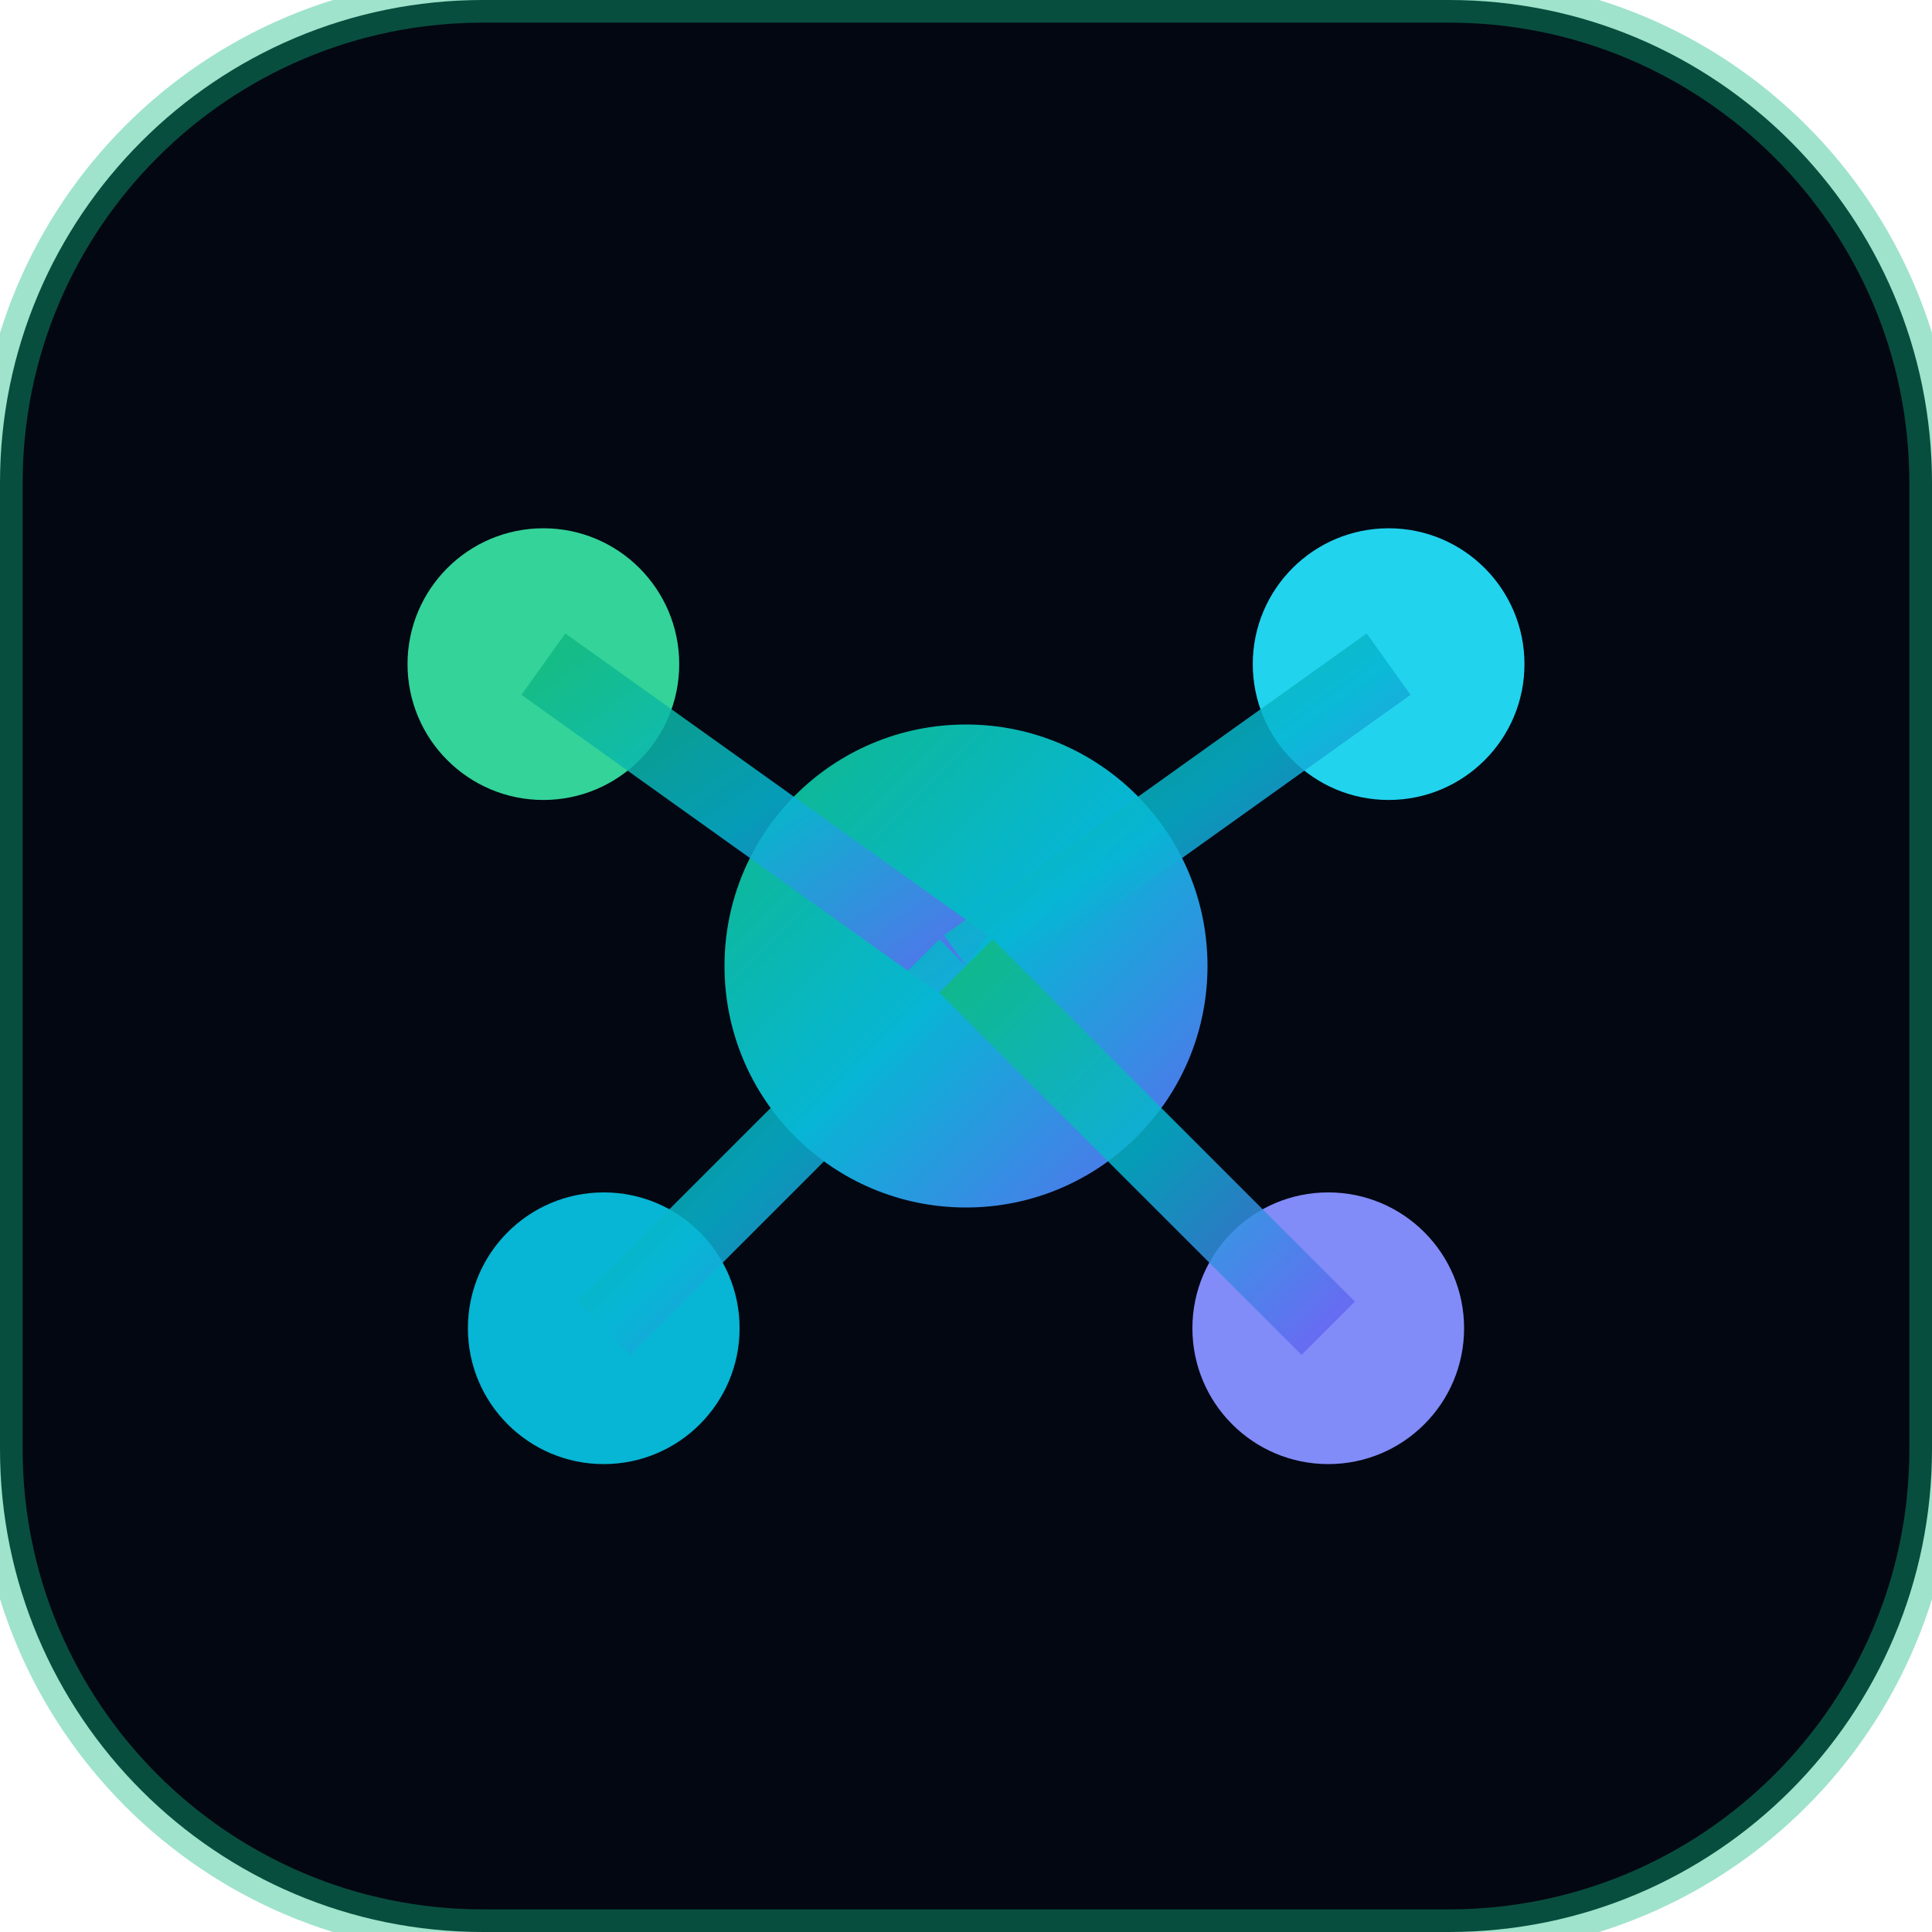
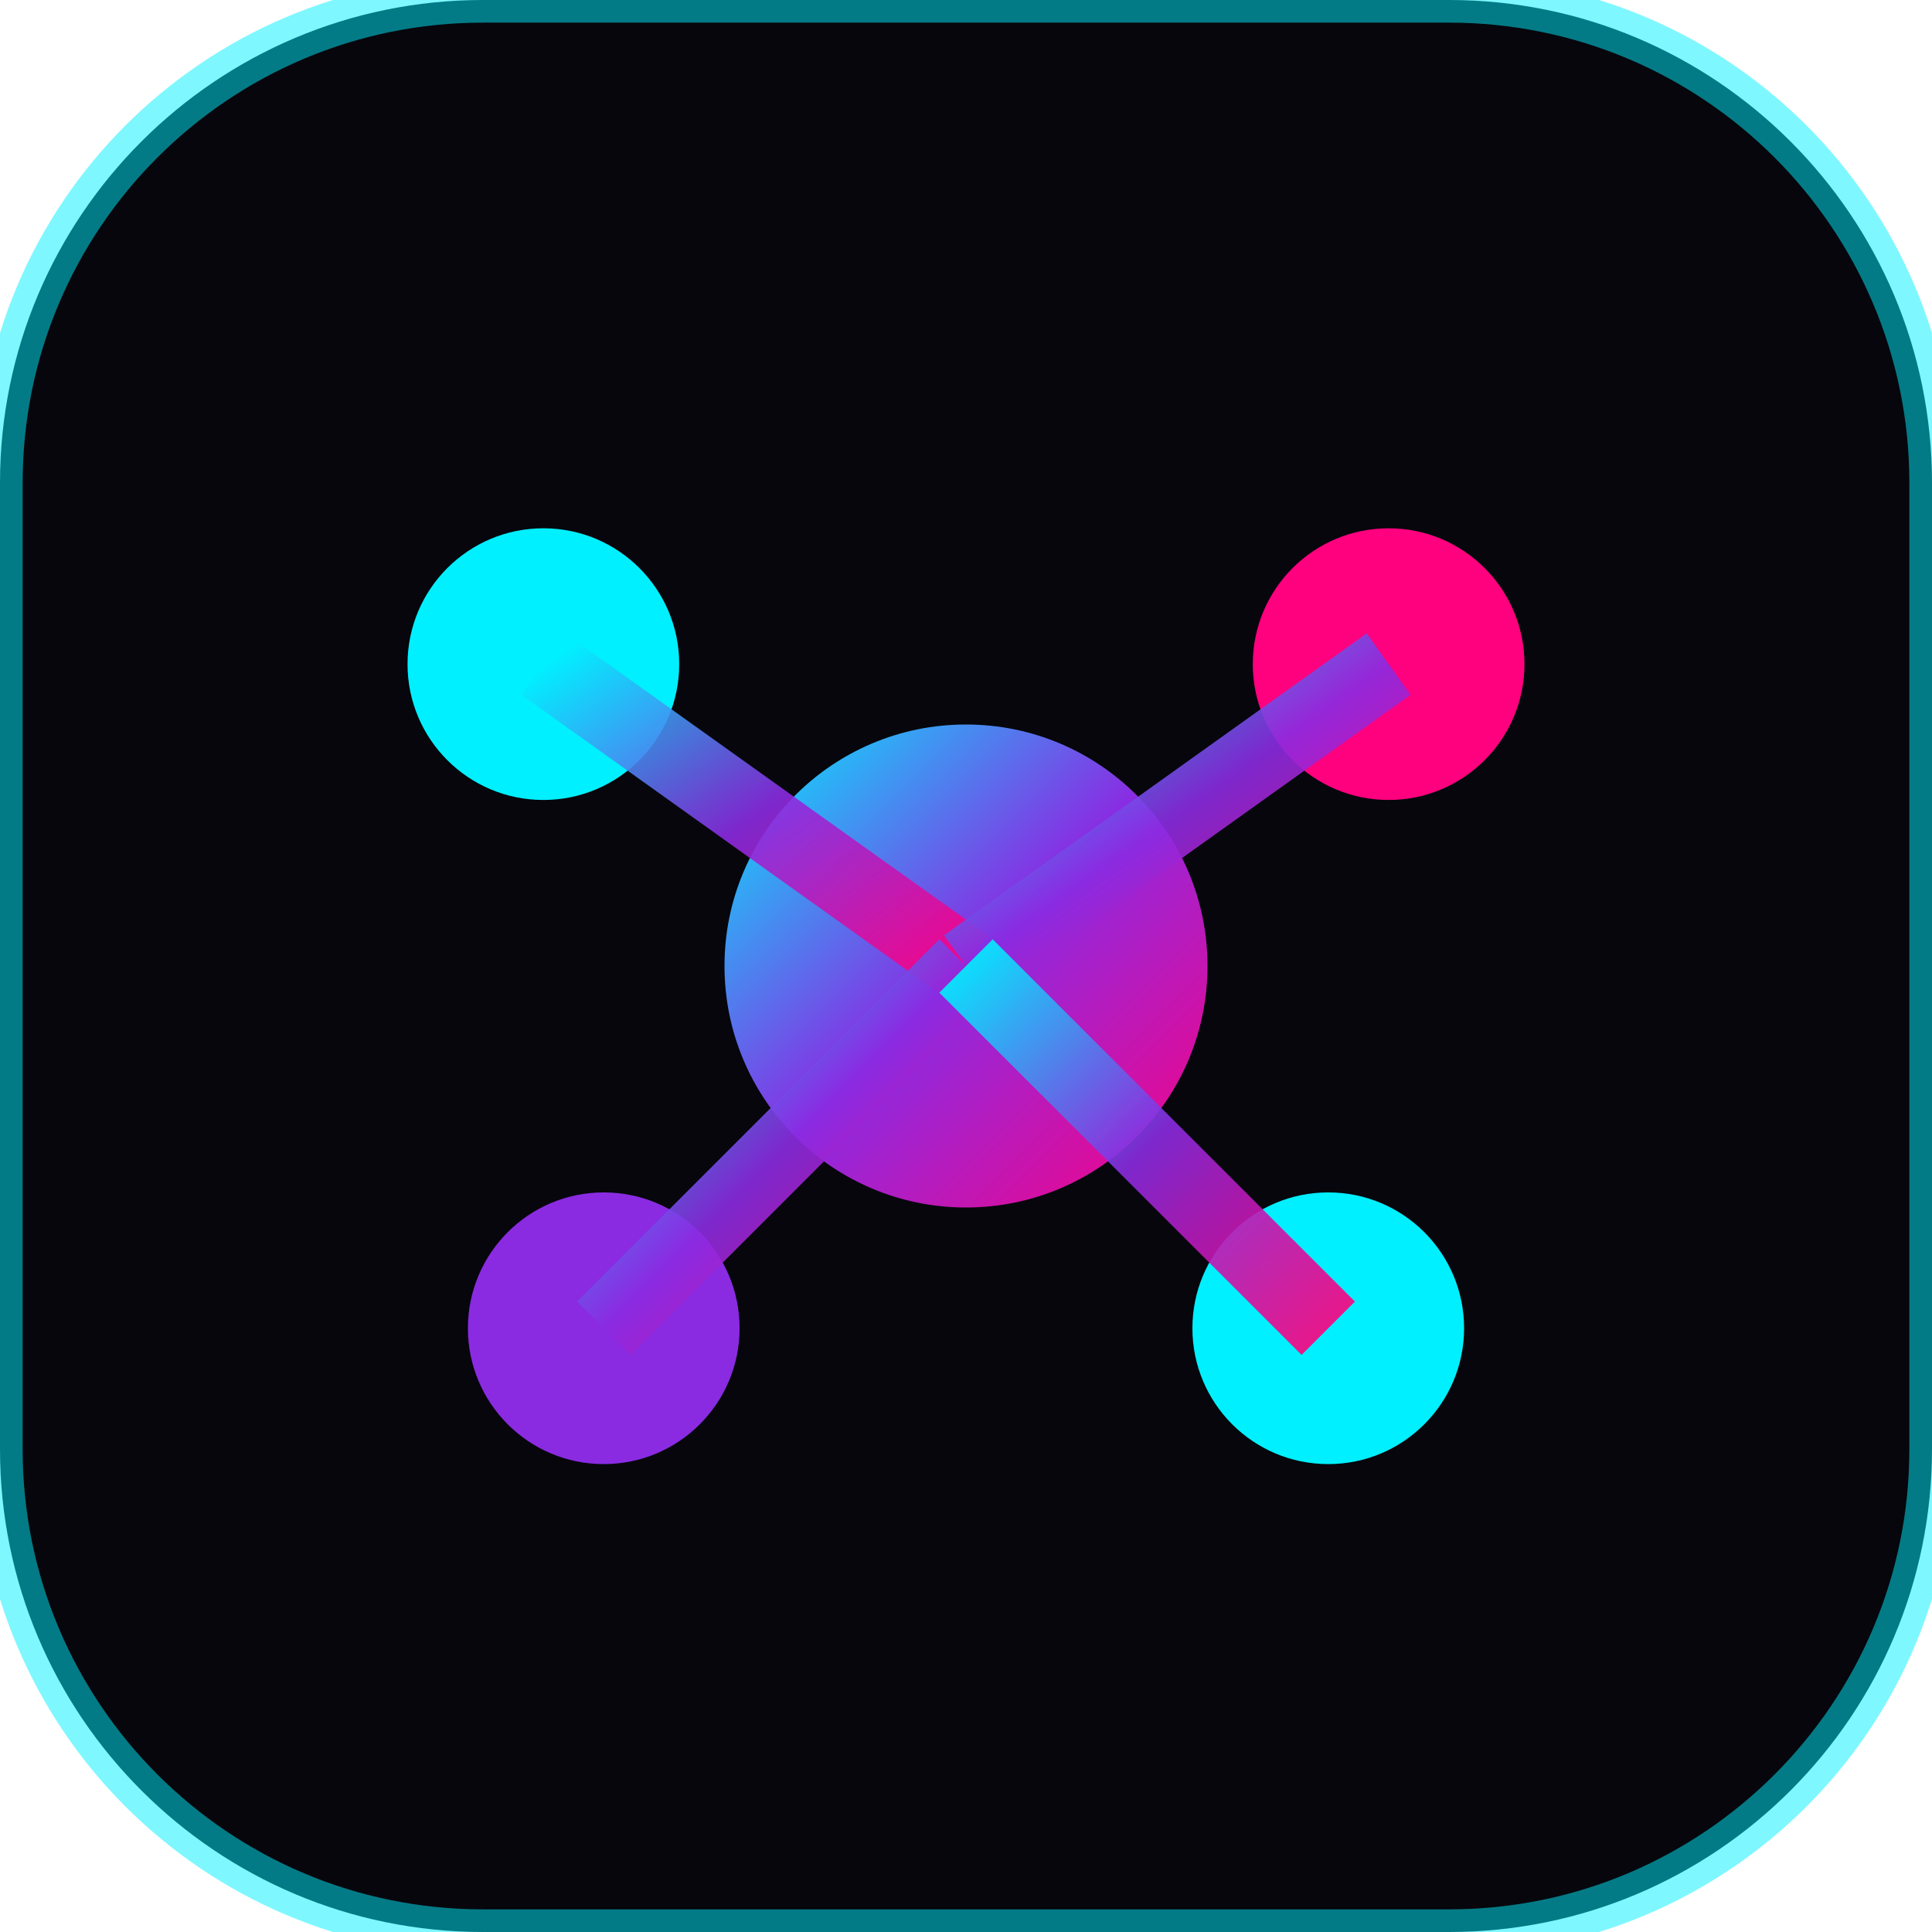
<svg xmlns="http://www.w3.org/2000/svg" viewBox="0 0 64 64">
  <defs>
-     <linearGradient id="auroraGrad" x1="0%" y1="0%" x2="100%" y2="100%">
-       <stop offset="0%" stop-color="#10b981" />
-       <stop offset="50%" stop-color="#06b6d4" />
-       <stop offset="100%" stop-color="#6366f1" />
+     <linearGradient id="cyberGrad" x1="0%" y1="0%" x2="100%" y2="100%">
+       <stop offset="0%" stop-color="#00f0ff" />
+       <stop offset="50%" stop-color="#8a2be2" />
+       <stop offset="100%" stop-color="#ff007f" />
    </linearGradient>
  </defs>
-   <rect width="64" height="64" rx="16" fill="#030712" stroke="#10b981" stroke-width="1.5" stroke-opacity="0.4" />
-   <circle cx="32" cy="32" r="8" fill="url(#auroraGrad)" />
-   <circle cx="18" cy="22" r="4.5" fill="#34d399" />
-   <circle cx="46" cy="22" r="4.5" fill="#22d3ee" />
-   <circle cx="20" cy="44" r="4.5" fill="#06b6d4" />
-   <circle cx="44" cy="44" r="4.5" fill="#818cf8" />
-   <line x1="32" y1="32" x2="18" y2="22" stroke="url(#auroraGrad)" stroke-width="2.5" opacity="0.85" />
-   <line x1="32" y1="32" x2="46" y2="22" stroke="url(#auroraGrad)" stroke-width="2.5" opacity="0.85" />
-   <line x1="32" y1="32" x2="20" y2="44" stroke="url(#auroraGrad)" stroke-width="2.5" opacity="0.85" />
-   <line x1="32" y1="32" x2="44" y2="44" stroke="url(#auroraGrad)" stroke-width="2.5" opacity="0.85" />
+   <rect width="64" height="64" rx="16" fill="#06060c" stroke="#00f0ff" stroke-width="1.5" stroke-opacity="0.5" />
+   <circle cx="32" cy="32" r="8" fill="url(#cyberGrad)" />
+   <circle cx="18" cy="22" r="4.5" fill="#00f0ff" />
+   <circle cx="46" cy="22" r="4.5" fill="#ff007f" />
+   <circle cx="20" cy="44" r="4.5" fill="#8a2be2" />
+   <circle cx="44" cy="44" r="4.5" fill="#00f0ff" />
+   <line x1="32" y1="32" x2="18" y2="22" stroke="url(#cyberGrad)" stroke-width="2.5" opacity="0.9" />
+   <line x1="32" y1="32" x2="46" y2="22" stroke="url(#cyberGrad)" stroke-width="2.5" opacity="0.9" />
+   <line x1="32" y1="32" x2="20" y2="44" stroke="url(#cyberGrad)" stroke-width="2.5" opacity="0.9" />
+   <line x1="32" y1="32" x2="44" y2="44" stroke="url(#cyberGrad)" stroke-width="2.5" opacity="0.9" />
</svg>
